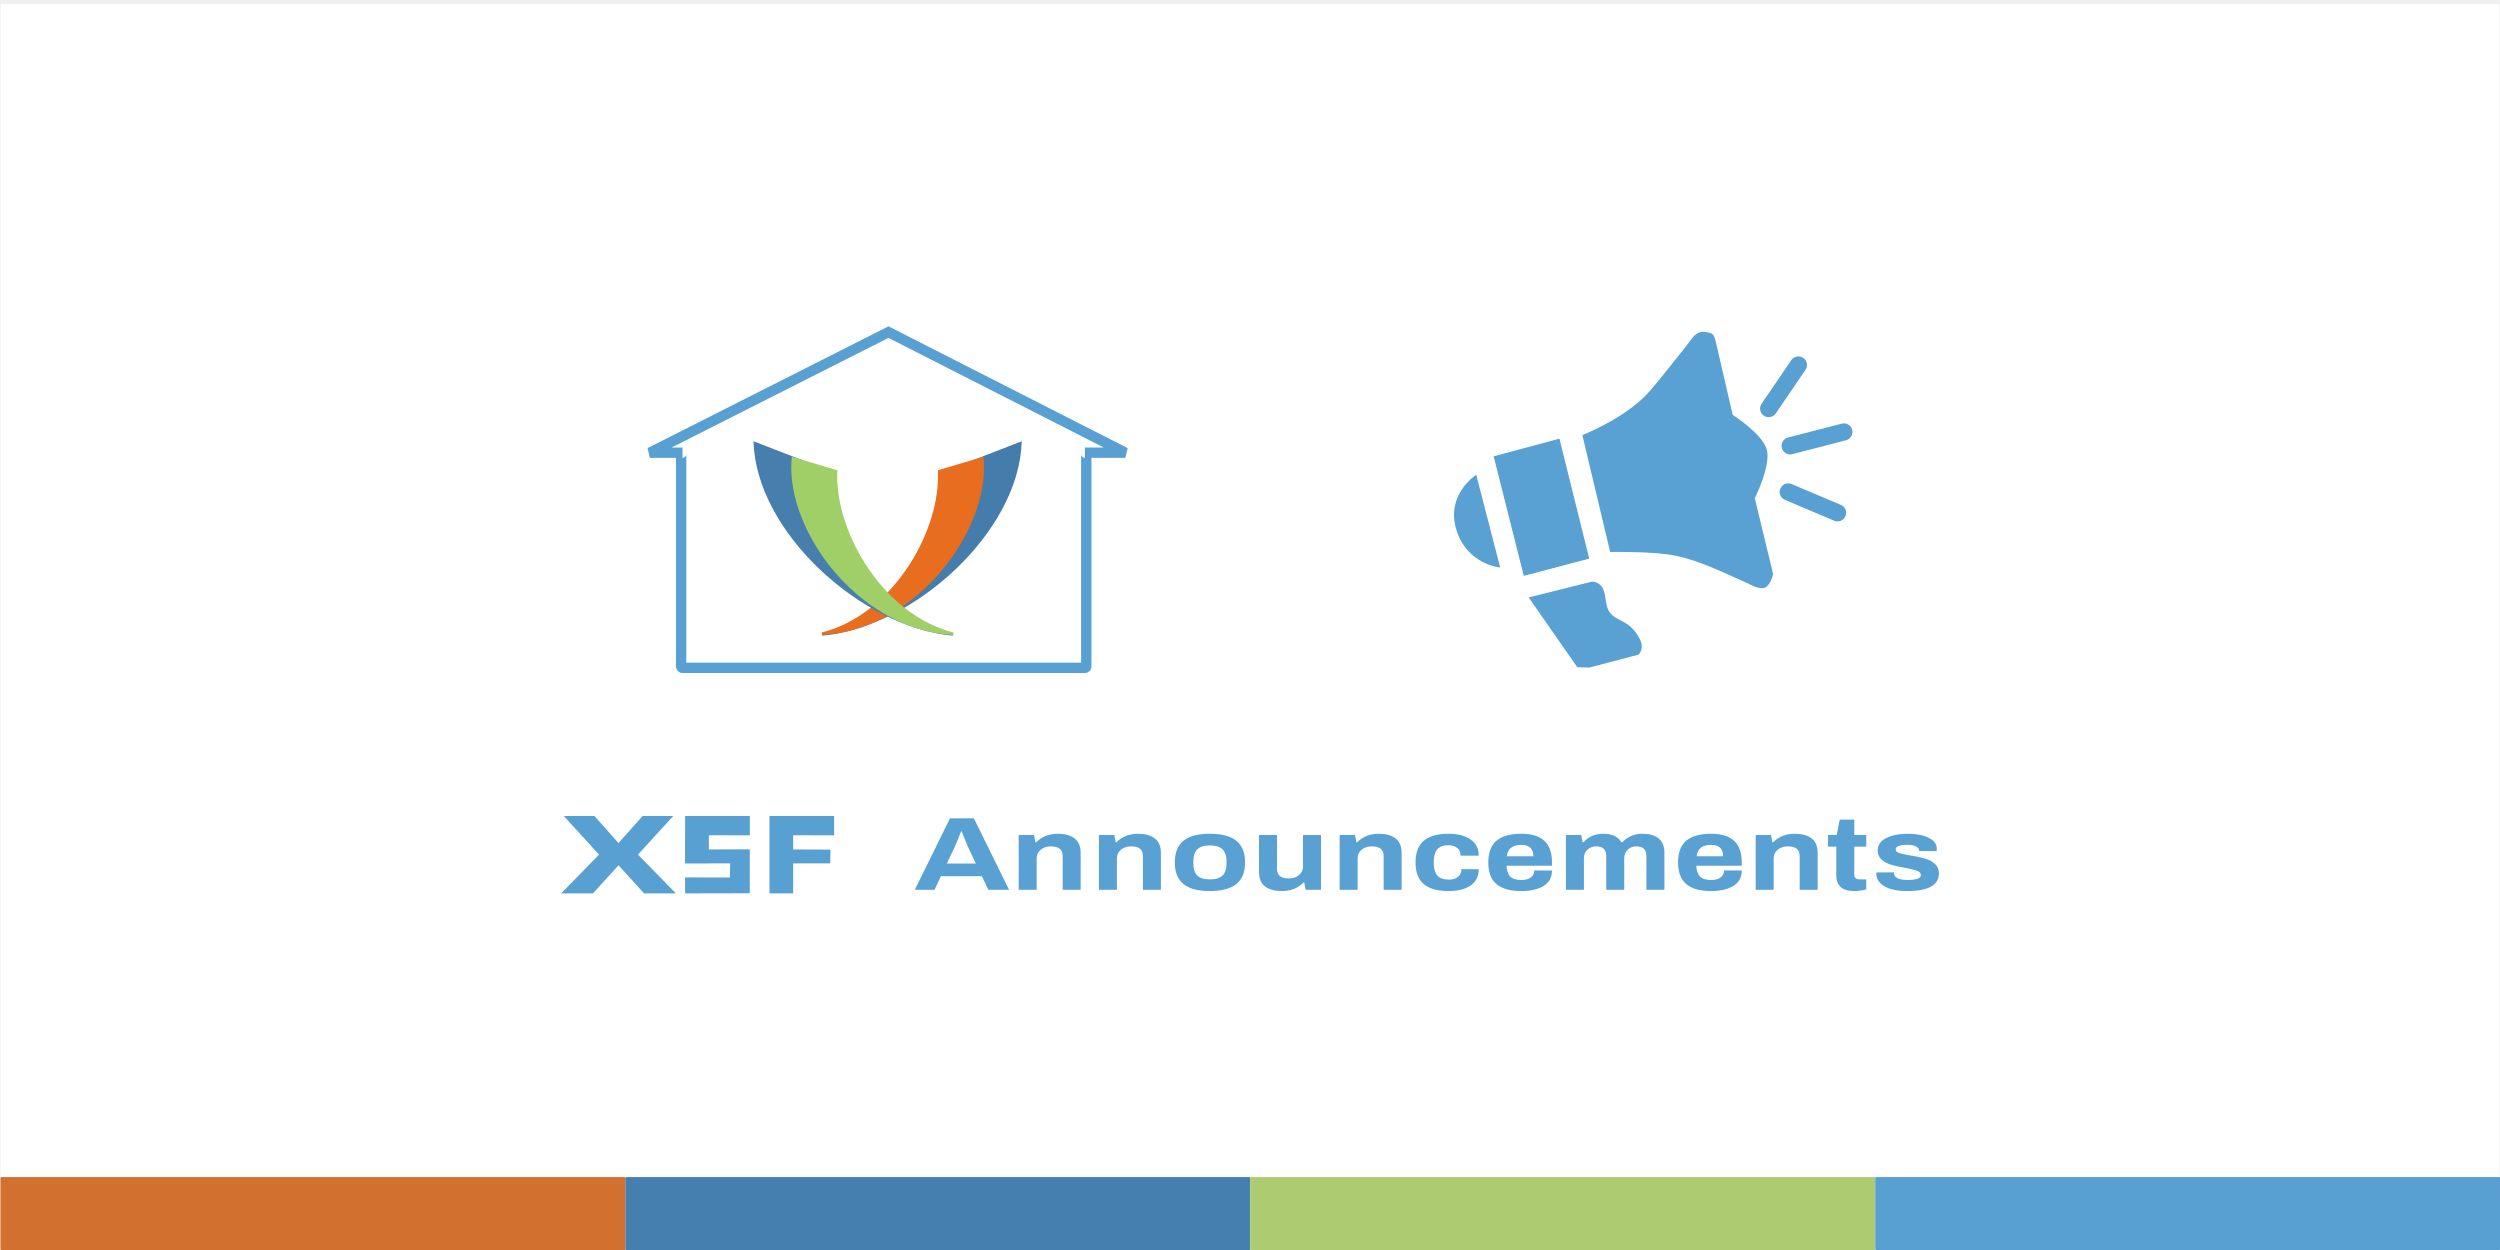
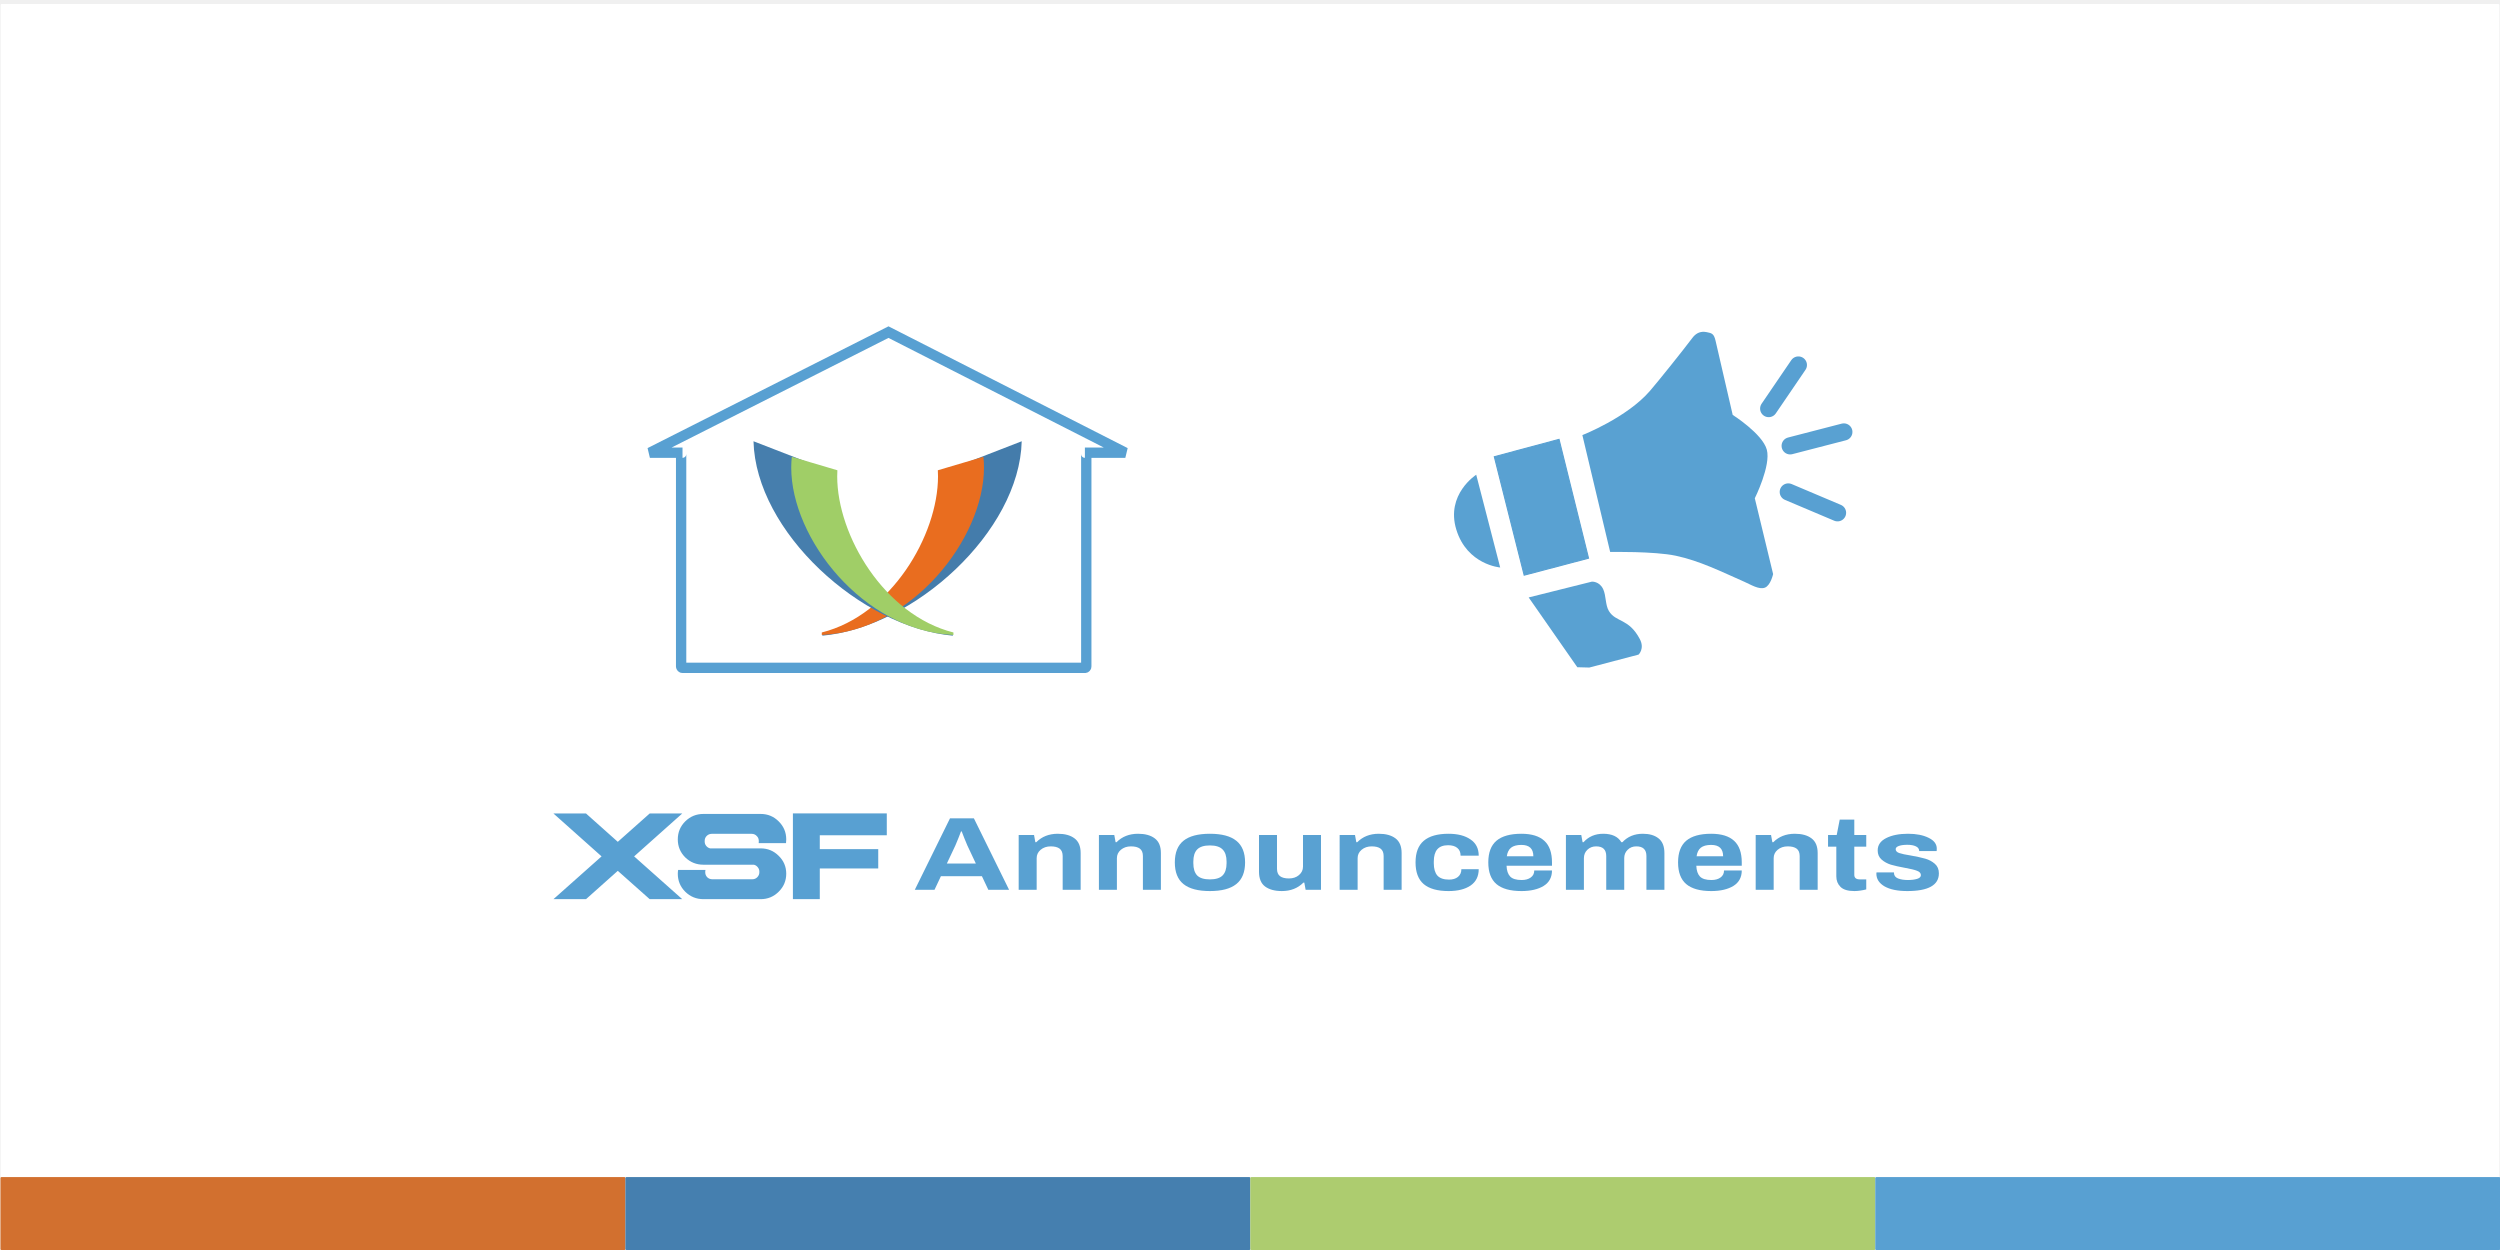
<svg xmlns="http://www.w3.org/2000/svg" version="1.1" id="svg1" width="1200" height="600" viewBox="0 0 1200 600" xml:space="preserve">
  <defs id="defs1">
+     <rect x="250.06" y="378.263" width="258.945" height="151.051" id="rect1" />
    <rect x="604.52" y="390.758" width="334.055" height="82" id="rect4234" />
    <linearGradient id="SVGID_right_" y2="1.279e-13" gradientUnits="userSpaceOnUse" x2="-1073.2" gradientTransform="matrix(0.2645833,0,0,0.2645833,329.9932,33.63927)" y1="126.85" x1="-1073.2">
      <stop stop-color="#1b3967" offset=".011" id="stop10527" />
      <stop stop-color="#13b5ea" offset=".467" id="stop10529" />
      <stop stop-color="#002b5c" offset=".995" id="stop10531" />
    </linearGradient>
    <linearGradient id="SVGID_left_" y2="1.279e-13" gradientUnits="userSpaceOnUse" x2="-1073.2" gradientTransform="matrix(-0.2645833,0,0,0.2645833,-249.8126,33.639)" y1="126.85" x1="-1073.2">
      <stop stop-color="#1b3967" offset=".011" id="stop10534" />
      <stop stop-color="#13b5ea" offset=".467" id="stop10536" />
      <stop stop-color="#002b5c" offset=".995" id="stop10538" />
    </linearGradient>
    <rect x="604.52" y="390.758" width="415.207" height="77.828" id="rect4476" />
    <rect x="604.52" y="390.758" width="415.207" height="77.828" id="rect5409" />
    <linearGradient id="SVGID_right_-2" x1="-1073.2" x2="-1073.2" y1="126.85" y2="1.279e-13" gradientTransform="translate(1417,-6)" gradientUnits="userSpaceOnUse">
      <stop id="stop1" stop-color="#1b3967" offset=".011" />
      <stop id="stop2" stop-color="#13b5ea" offset=".467" />
      <stop id="stop3" stop-color="#002b5c" offset=".995" />
    </linearGradient>
    <linearGradient id="SVGID_left_-6" x1="-1073.2" x2="-1073.2" y1="126.85" y2="1.279e-13" gradientTransform="matrix(-1,0,0,1,-774.37,-6.001)" gradientUnits="userSpaceOnUse">
      <stop id="stop4" stop-color="#1b3967" offset=".011" />
      <stop id="stop5" stop-color="#13b5ea" offset=".467" />
      <stop id="stop6" stop-color="#002b5c" offset=".995" />
    </linearGradient>
+     <rect x="250.06" y="378.263" width="258.945" height="151.051" id="rect2" />
  </defs>
  <g id="g1">
    <rect style="fill:#ffffff;fill-opacity:1;stroke:none;stroke-width:3.78;stroke-opacity:1" id="rect22" width="1199.37" height="597.285" x="0.315" y="1.92" ry="0.509" />
    <g id="g26">
      <rect style="fill:#d2702f;fill-opacity:1;stroke:none;stroke-width:3.761;stroke-opacity:1" id="rect23" width="300" height="35" x="0.22" y="565" ry="0.502" />
      <rect style="fill:#457faf;fill-opacity:1;stroke:none;stroke-width:3.761;stroke-opacity:1" id="rect24" width="300" height="35" x="300.188" y="565" ry="0.502" />
      <rect style="fill:#adcc6f;fill-opacity:1;stroke:none;stroke-width:3.761;stroke-opacity:1" id="rect25" width="300" height="35" x="600.156" y="565" ry="0.502" />
      <rect style="fill:#58a0d2;fill-opacity:1;stroke:none;stroke-width:3.761;stroke-opacity:1" id="rect26" width="300" height="35" x="900.124" y="565" ry="0.502" />
    </g>
    <g id="g28" transform="translate(-17.83822)">
      <g id="g2-7" transform="matrix(0.5453239,0,0,0.5453239,631.5447,139.729)" style="fill:#59a1d2;fill-opacity:1">
        <g id="g11" fill-rule="evenodd" style="fill:#59a1d2;fill-opacity:1">
          <path id="path3-0" d="m 374.93,35.854 c -4.535,-0.318 -7.965,1.741 -10.662,5.324 -8.302,11.031 -29.737,37.83 -37.361,46.664 -20.359,23.59 -59.488,38.916 -59.488,38.916 l 24.463,102.85 c 0,0 38.941,-0.697 57.82,3.336 21.037,4.494 39.903,13.937 60.32,22.934 5.73,2.525 12.988,7.141 18.068,5.143 5.08,-1.999 7.229,-11.953 7.229,-11.953 l -16.123,-66.715 c 0,0 14.388,-28.832 10.562,-42.809 -3.826,-13.977 -30.021,-30.578 -30.021,-30.578 l -15.062,-65.18 c -1.47,-6.359 -3.26,-6.717 -7.732,-7.65 -0.694,-0.145 -1.364,-0.238 -2.012,-0.283 z" style="fill:#59a1d2;fill-opacity:1;stroke:none" />
          <path id="path1-9" d="m 173.99,161.64 21.094,81.634 c 0,0 -29.113,-2.306 -38.621,-33.348 -9.508,-31.042 17.528,-48.286 17.528,-48.286 z" style="fill:#59a1d2;fill-opacity:1" />
          <path id="path2-2" d="m 189.94,145.78 56.935,-15.264 25.946,104.57 -56.609,14.939 z" style="fill:#59a1d2;fill-opacity:1;stroke:#58a0d2;stroke-opacity:1" />
          <path id="path7" d="m 220.16,269.64 42.809,61.433 10.563,0.278 43.365,-11.397 c 0,0 5.54,-5.222 1.112,-13.621 -9.788,-18.565 -21.054,-14.534 -27.242,-24.74 -3.207,-5.289 -2.398,-13.571 -5.004,-19.18 -3.325,-7.158 -10.007,-6.671 -10.007,-6.671 z" style="fill:#59a1d2;fill-opacity:1" />
        </g>
        <g id="g10" fill-rule="evenodd" stroke="#000000" stroke-linecap="round" stroke-width="15.118" style="fill:#59a1d2;fill-opacity:1">
          <path id="path5" d="M 431.42,103.41 457.55,65.049" style="fill:#59a1d2;fill-opacity:1;stroke:#58a0d2;stroke-opacity:1" />
          <path id="path4" d="m 450.32,136.21 47.256,-12.231" style="fill:#59a1d2;fill-opacity:1;stroke:#59a1d2;stroke-opacity:1" />
          <path id="path6" d="m 448.66,176.79 43.365,18.347" style="fill:#59a1d2;fill-opacity:1;stroke:#58a0d2;stroke-opacity:1" />
        </g>
      </g>
      <g id="g2">
        <g id="g1716" transform="matrix(0.7357487,0,0,0.7357487,369.6471,200.4952)" style="display:inline">
          <path d="m 151.805,29.558 c 0.077,1.313 -1.787,0.968 -1.787,2.293 0,38.551 -46.558,97.366 -91.688,108.73 v 1.639 C 118.283,136.7 186.89,74.42 188.4,15.37 l -36.599,14.189 z" style="fill:#447cab;fill-opacity:1" id="path1679" />
          <path d="m 133.673,34.301 c 0.076,1.313 0.12,2.63 0.12,3.957 0,38.551 -30.699,90.497 -75.827,101.86 v 1.639 c 59.044,-2.79 105.81,-63.024 105.81,-109.2 0,-2.375 -0.128,-4.729 -0.371,-7.056 l -29.73,8.798 z" style="display:inline;fill:#e96d1f" id="path1681" />
          <path d="m 163.691,24.952 -7.617,2.722 c 0.041,0.962 0.066,2.254 0.066,3.225 0,41.219 -37.271,98.204 -87.272,107.12 -3.245,1.088 -7.538,2.077 -10.932,2.931 v 1.638 C 123.19,137.028 169.036,70.722 163.696,24.948 Z" style="display:none;fill:#d9541e" id="path1683" />
          <path d="m 50.011,29.557 c -0.077,1.313 1.787,0.968 1.787,2.293 0,38.551 46.558,97.366 91.688,108.73 v 1.639 C 83.533,136.699 14.926,74.419 13.416,15.369 l 36.599,14.189 z" style="display:inline;fill:#467ead;fill-opacity:1" id="path1685" />
          <path d="m 68.143,34.3 c -0.076,1.313 -0.12,2.63 -0.12,3.957 0,38.551 30.699,90.497 75.827,101.86 v 1.639 C 84.806,138.966 38.04,78.732 38.04,32.556 c 0,-2.375 0.128,-4.729 0.371,-7.056 l 29.73,8.798 z" style="display:inline;fill:#a0ce67" id="path1687" />
          <path d="m 38.125,24.951 7.617,2.722 c -0.041,0.962 -0.066,2.254 -0.066,3.225 0,41.219 37.271,98.204 87.272,107.12 3.245,1.088 7.538,2.077 10.932,2.931 v 1.638 C 78.626,137.027 32.78,70.721 38.12,24.947 Z" style="display:none;fill:#439639" id="path1689" />
        </g>
        <path id="rect16" style="fill:none;fill-opacity:1;fill-rule:evenodd;stroke:#58a0d2;stroke-width:4.958;stroke-linecap:round;stroke-opacity:1" d="M 444.308,159.414 329.788,217.298 h 15.659 c -0.37,0 -0.666,0.299 -0.666,0.669 v 101.938 c 0,0.37 0.296,0.669 0.666,0.669 H 538.585 c 0.37,0 0.669,-0.299 0.669,-0.669 V 217.966 c 0,-0.37 -0.299,-0.669 -0.669,-0.669 h 19.407 z" />
      </g>
    </g>
    <g id="g3" transform="translate(-56.18423)">
-       <g id="g15" transform="matrix(1.264558,0,0,1.264558,310.872,192.6121)" style="fill:#58a0d2;fill-opacity:1">
-         <path d="m 25.988,172.078 -13.388,-14.65 h 11.643 l 9.127,10.268 9.129,-10.268 h 11.643 l -13.387,14.646 14.401,14.728 h -12.09 l -9.697,-10.67 -9.693,10.67 H 11.584 l 14.404,-14.73 z" id="path12" style="display:inline;fill:#58a0d2;fill-opacity:1" />
-         <path d="m 75.659,180.765 -17.02,-0.035 0.023,6.071 24.52,-0.056 0.02,-16.673 -15.54,0.045 10e-6,-0.005 v -5.38 l 15.548,0.032 -0.002,-7.337 -24.546,-0.003 -0.049,18.013 17.131,-0.021 z" id="path14" style="display:inline;fill:#58a0d2;fill-opacity:1;stroke:none;stroke-opacity:1" />
-         <path d="m 99.662,164.733 v 5.38 l -1e-5,0.005 14.137,0.067 -0.054,5.232 H 99.667 v 11.385 h -9.005 v -29.38 0.006 h 24.546 l 0.002,7.337 z" id="path16" style="display:inline;fill:#58a0d2;fill-opacity:1;stroke:none;stroke-opacity:1" />
-       </g>
      <g id="g4360" style="fill:#58a0d2;fill-opacity:1" transform="translate(6)">
        <g aria-label="Announcements" transform="matrix(1.211811,0,0,0.961335,-243.4038,6.398324)" id="text4474" style="font-weight:bold;font-size:52.019px;font-family:Archivo;-inkscape-font-specification:'Archivo Bold';white-space:pre;opacity:0.989;fill:#58a0d2;fill-opacity:1;stroke-width:3.78">
          <path d="m 618.565,401.948 h 9.467 l 13.941,35.685 h -8.219 l -2.549,-6.814 h -16.23 l -2.549,6.814 h -7.803 z m 10.248,22.576 -3.381,-9.051 q -0.416,-1.092 -1.196,-3.641 -0.78,-2.549 -1.04,-3.381 h -0.26 q -0.26,0.832 -1.04,3.381 -0.78,2.549 -1.196,3.641 l -3.381,9.051 z" id="path5411" style="fill:#58a0d2;fill-opacity:1" />
          <path d="m 645.77,410.271 h 6.086 l 0.52,3.589 h 0.364 q 3.329,-4.214 8.531,-4.214 4.214,0 6.606,2.289 2.445,2.289 2.445,7.335 v 18.363 h -7.127 v -16.854 q 0,-2.549 -1.196,-3.693 -1.196,-1.144 -3.537,-1.144 -2.393,0 -4.005,1.717 -1.561,1.665 -1.561,4.162 v 15.814 h -7.127 z" id="path5413" style="fill:#58a0d2;fill-opacity:1" />
          <path d="m 677.554,410.271 h 6.086 l 0.52,3.589 h 0.364 q 3.329,-4.214 8.531,-4.214 4.214,0 6.606,2.289 2.445,2.289 2.445,7.335 v 18.363 h -7.127 v -16.854 q 0,-2.549 -1.196,-3.693 -1.196,-1.144 -3.537,-1.144 -2.393,0 -4.005,1.717 -1.561,1.665 -1.561,4.162 v 15.814 h -7.127 z" id="path5415" style="fill:#58a0d2;fill-opacity:1" />
          <path d="m 721.51,438.257 q -7.023,0 -10.456,-3.485 -3.433,-3.485 -3.433,-10.82 0,-7.335 3.433,-10.82 3.433,-3.485 10.456,-3.485 7.023,0 10.456,3.485 3.485,3.485 3.485,10.82 0,7.335 -3.485,10.82 -3.433,3.485 -10.456,3.485 z m 0,-5.826 q 3.485,0 5.046,-1.977 1.561,-2.029 1.561,-6.086 v -0.832 q 0,-4.057 -1.561,-6.034 -1.561,-2.029 -5.046,-2.029 -3.485,0 -5.046,2.029 -1.509,1.977 -1.509,6.034 v 0.832 q 0,4.057 1.509,6.086 1.561,1.977 5.046,1.977 z" id="path5417" style="fill:#58a0d2;fill-opacity:1" />
          <path d="m 750.016,438.257 q -4.214,0 -6.658,-2.289 -2.393,-2.289 -2.393,-7.335 v -18.363 h 7.127 v 16.854 q 0,2.549 1.196,3.693 1.196,1.144 3.537,1.144 2.393,0 3.953,-1.665 1.613,-1.717 1.613,-4.214 v -15.814 h 7.127 v 27.362 h -6.086 l -0.52,-3.589 h -0.364 q -3.329,4.214 -8.531,4.214 z" id="path5419" style="fill:#58a0d2;fill-opacity:1" />
          <path d="m 772.904,410.271 h 6.086 l 0.52,3.589 h 0.364 q 3.329,-4.214 8.531,-4.214 4.214,0 6.606,2.289 2.445,2.289 2.445,7.335 v 18.363 h -7.127 v -16.854 q 0,-2.549 -1.196,-3.693 -1.196,-1.144 -3.537,-1.144 -2.393,0 -4.005,1.717 -1.561,1.665 -1.561,4.162 v 15.814 h -7.127 z" id="path5421" style="fill:#58a0d2;fill-opacity:1" />
          <path d="m 816.028,438.257 q -6.554,0 -9.832,-3.485 -3.225,-3.485 -3.225,-10.82 0,-7.283 3.225,-10.768 3.277,-3.537 9.832,-3.537 5.462,0 8.687,2.809 3.277,2.757 3.277,8.115 h -7.179 q 0,-2.497 -1.3,-3.849 -1.3,-1.352 -3.641,-1.352 -2.913,0 -4.318,2.081 -1.352,2.029 -1.352,6.086 v 0.832 q 0,4.057 1.405,6.138 1.457,2.029 4.63,2.029 2.237,0 3.537,-1.352 1.352,-1.405 1.352,-3.849 h 6.866 q 0,5.358 -3.225,8.167 -3.225,2.757 -8.739,2.757 z" id="path5423" style="fill:#58a0d2;fill-opacity:1" />
          <path d="m 844.898,438.257 q -6.606,0 -9.884,-3.485 -3.225,-3.485 -3.225,-10.82 0,-7.335 3.225,-10.82 3.277,-3.485 9.884,-3.485 6.086,0 9.103,3.537 3.017,3.485 3.017,10.768 v 1.665 h -17.999 q 0.104,3.641 1.457,5.41 1.352,1.717 4.526,1.717 2.237,0 3.589,-1.248 1.405,-1.248 1.405,-3.537 h 7.023 q 0,5.15 -3.329,7.751 -3.329,2.549 -8.791,2.549 z m 4.734,-17.374 q 0,-5.67 -4.734,-5.67 -2.705,0 -4.109,1.405 -1.352,1.405 -1.665,4.266 z" id="path5425" style="fill:#58a0d2;fill-opacity:1" />
          <path d="m 862.533,410.271 h 6.086 l 0.52,3.589 h 0.364 q 3.017,-4.214 7.803,-4.214 5.202,0 7.179,4.214 h 0.416 q 3.121,-4.214 8.115,-4.214 3.901,0 6.19,2.289 2.341,2.289 2.341,7.335 v 18.363 h -7.127 v -16.854 q 0,-4.838 -4.005,-4.838 -2.081,0 -3.433,1.717 -1.352,1.665 -1.352,4.162 v 15.814 h -7.127 v -16.854 q 0,-4.838 -4.005,-4.838 -2.081,0 -3.485,1.717 -1.352,1.665 -1.352,4.162 v 15.814 h -7.127 z" id="path5427" style="fill:#58a0d2;fill-opacity:1" />
          <path d="m 920.066,438.257 q -6.606,0 -9.884,-3.485 -3.225,-3.485 -3.225,-10.82 0,-7.335 3.225,-10.82 3.277,-3.485 9.884,-3.485 6.086,0 9.103,3.537 3.017,3.485 3.017,10.768 v 1.665 h -17.998 q 0.104,3.641 1.457,5.41 1.352,1.717 4.526,1.717 2.237,0 3.589,-1.248 1.405,-1.248 1.405,-3.537 h 7.023 q 0,5.15 -3.329,7.751 -3.329,2.549 -8.791,2.549 z m 4.734,-17.374 q 0,-5.67 -4.734,-5.67 -2.705,0 -4.109,1.405 -1.352,1.405 -1.665,4.266 z" id="path5429" style="fill:#58a0d2;fill-opacity:1" />
          <path d="m 937.7,410.271 h 6.086 l 0.52,3.589 h 0.364 q 3.329,-4.214 8.531,-4.214 4.214,0 6.606,2.289 2.445,2.289 2.445,7.335 v 18.363 h -7.127 v -16.854 q 0,-2.549 -1.196,-3.693 -1.196,-1.144 -3.537,-1.144 -2.393,0 -4.005,1.717 -1.561,1.665 -1.561,4.162 v 15.814 h -7.127 z" id="path5431" style="fill:#58a0d2;fill-opacity:1" />
          <path d="m 976.818,438.257 q -3.849,0 -5.514,-2.081 -1.665,-2.081 -1.665,-5.254 v -14.825 h -3.277 v -5.826 h 3.433 l 1.196,-7.699 h 5.774 v 7.699 h 4.734 v 5.826 h -4.734 v 14.097 q 0,2.237 2.237,2.237 h 2.497 v 4.994 q -0.884,0.312 -2.237,0.572 -1.3,0.26 -2.445,0.26 z" id="path5433" style="fill:#58a0d2;fill-opacity:1" />
          <path d="m 997.73,438.257 q -5.722,0 -8.999,-2.341 -3.225,-2.393 -3.225,-6.346 l 0.052,-0.624 h 6.918 v 0.364 q 0.052,1.821 1.613,2.653 1.613,0.78 3.901,0.78 2.133,0 3.641,-0.572 1.509,-0.572 1.509,-1.873 0,-1.457 -1.561,-2.185 -1.508,-0.728 -4.786,-1.457 -3.381,-0.78 -5.514,-1.561 -2.133,-0.832 -3.693,-2.549 -1.561,-1.717 -1.561,-4.578 0,-4.005 3.329,-6.138 3.381,-2.185 8.687,-2.185 4.942,0 8.167,2.029 3.225,1.977 3.225,5.41 l -0.052,1.196 h -6.918 v -0.104 q -0.052,-1.509 -1.3,-2.237 -1.249,-0.78 -3.381,-0.78 -2.133,0 -3.381,0.572 -1.248,0.572 -1.248,1.613 0,1.3 1.405,1.925 1.457,0.624 4.63,1.248 3.485,0.78 5.67,1.561 2.185,0.78 3.797,2.549 1.613,1.769 1.613,4.786 0,8.843 -12.537,8.843 z" id="path5435" style="fill:#58a0d2;fill-opacity:1" />
        </g>
        <text xml:space="preserve" id="text5407" style="font-style:normal;font-variant:normal;font-weight:bold;font-stretch:normal;font-size:52.019px;font-family:Archivo;-inkscape-font-specification:'Archivo Bold';white-space:pre;shape-inside:url(#rect5409);display:none;opacity:0.989;fill:#58a0d2;fill-opacity:1;stroke-width:3.78;stop-color:#000000" transform="matrix(1.211811,0,0,0.961335,-243.4038,6.398324)" />
      </g>
+       <text xml:space="preserve" transform="translate(70.18423,4)" id="text2" style="font-size:53.333px;font-family:'Librestile Extended Bold';-inkscape-font-specification:'Librestile Extended Bold, ';text-align:start;writing-mode:lr-tb;direction:ltr;white-space:pre;shape-inside:url(#rect2);display:none;fill:#58a0d2;fill-opacity:1;fill-rule:evenodd;stroke:none;stroke-width:11.339;stroke-linecap:round">
+         <tspan x="250.061" y="427.597" id="tspan1">XSF</tspan>
+       </text>
+       <path d="m 251.661,386.477 23.093,20.587 -23.093,20.533 h 15.627 l 15.253,-13.6 15.307,13.6 h 15.627 L 290.381,407.064 313.474,386.477 H 297.847 L 282.541,400.077 267.287,386.477 Z m 72,0.213 q -5.12,0 -8.747,3.573 -3.573,3.573 -3.573,8.64 0,5.067 3.573,8.64 3.627,3.52 8.747,3.52 h 24.213 q 1.12,0.267 1.867,1.227 0.747,0.907 0.747,2.08 v 0.32 q 0,1.387 -1.013,2.4 -0.96,0.96 -2.4,0.96 h -19.147 q -1.44,0 -2.453,-0.96 -0.96,-1.013 -0.96,-2.4 v -0.32 q 0,-0.373 0.107,-0.8 h -13.12 q -0.16,0.907 -0.16,1.813 0,5.067 3.573,8.64 3.627,3.573 8.747,3.573 h 27.467 q 5.067,0 8.64,-3.573 3.627,-3.573 3.627,-8.64 0,-5.067 -3.627,-8.587 -3.573,-3.573 -8.64,-3.573 h -24.267 q -1.12,-0.267 -1.867,-1.173 -0.747,-0.907 -0.747,-2.133 v -0.267 q 0,-1.44 0.96,-2.4 1.013,-1.013 2.453,-1.013 h 19.147 q 1.44,0 2.4,1.013 1.013,0.96 1.013,2.4 v 0.267 q 0,0.373 -0.053,0.8 h 13.12 q 0.107,-0.907 0.107,-1.813 0,-5.067 -3.627,-8.64 -3.573,-3.573 -8.64,-3.573 z m 42.933,-0.267 v 41.173 h 12.907 v -14.72 h 28.053 v -9.28 H 379.5 v -6.667 h 32.16 v -10.507 h -32.16 -8.747 z" id="text1" style="font-size:53.333px;font-family:'Librestile Extended Bold';-inkscape-font-specification:'Librestile Extended Bold, ';white-space:pre;fill:#58a0d2;fill-rule:evenodd;stroke-width:11.339;stroke-linecap:round" transform="translate(70.18423,4)" aria-label="XSF" />
    </g>
  </g>
</svg>
